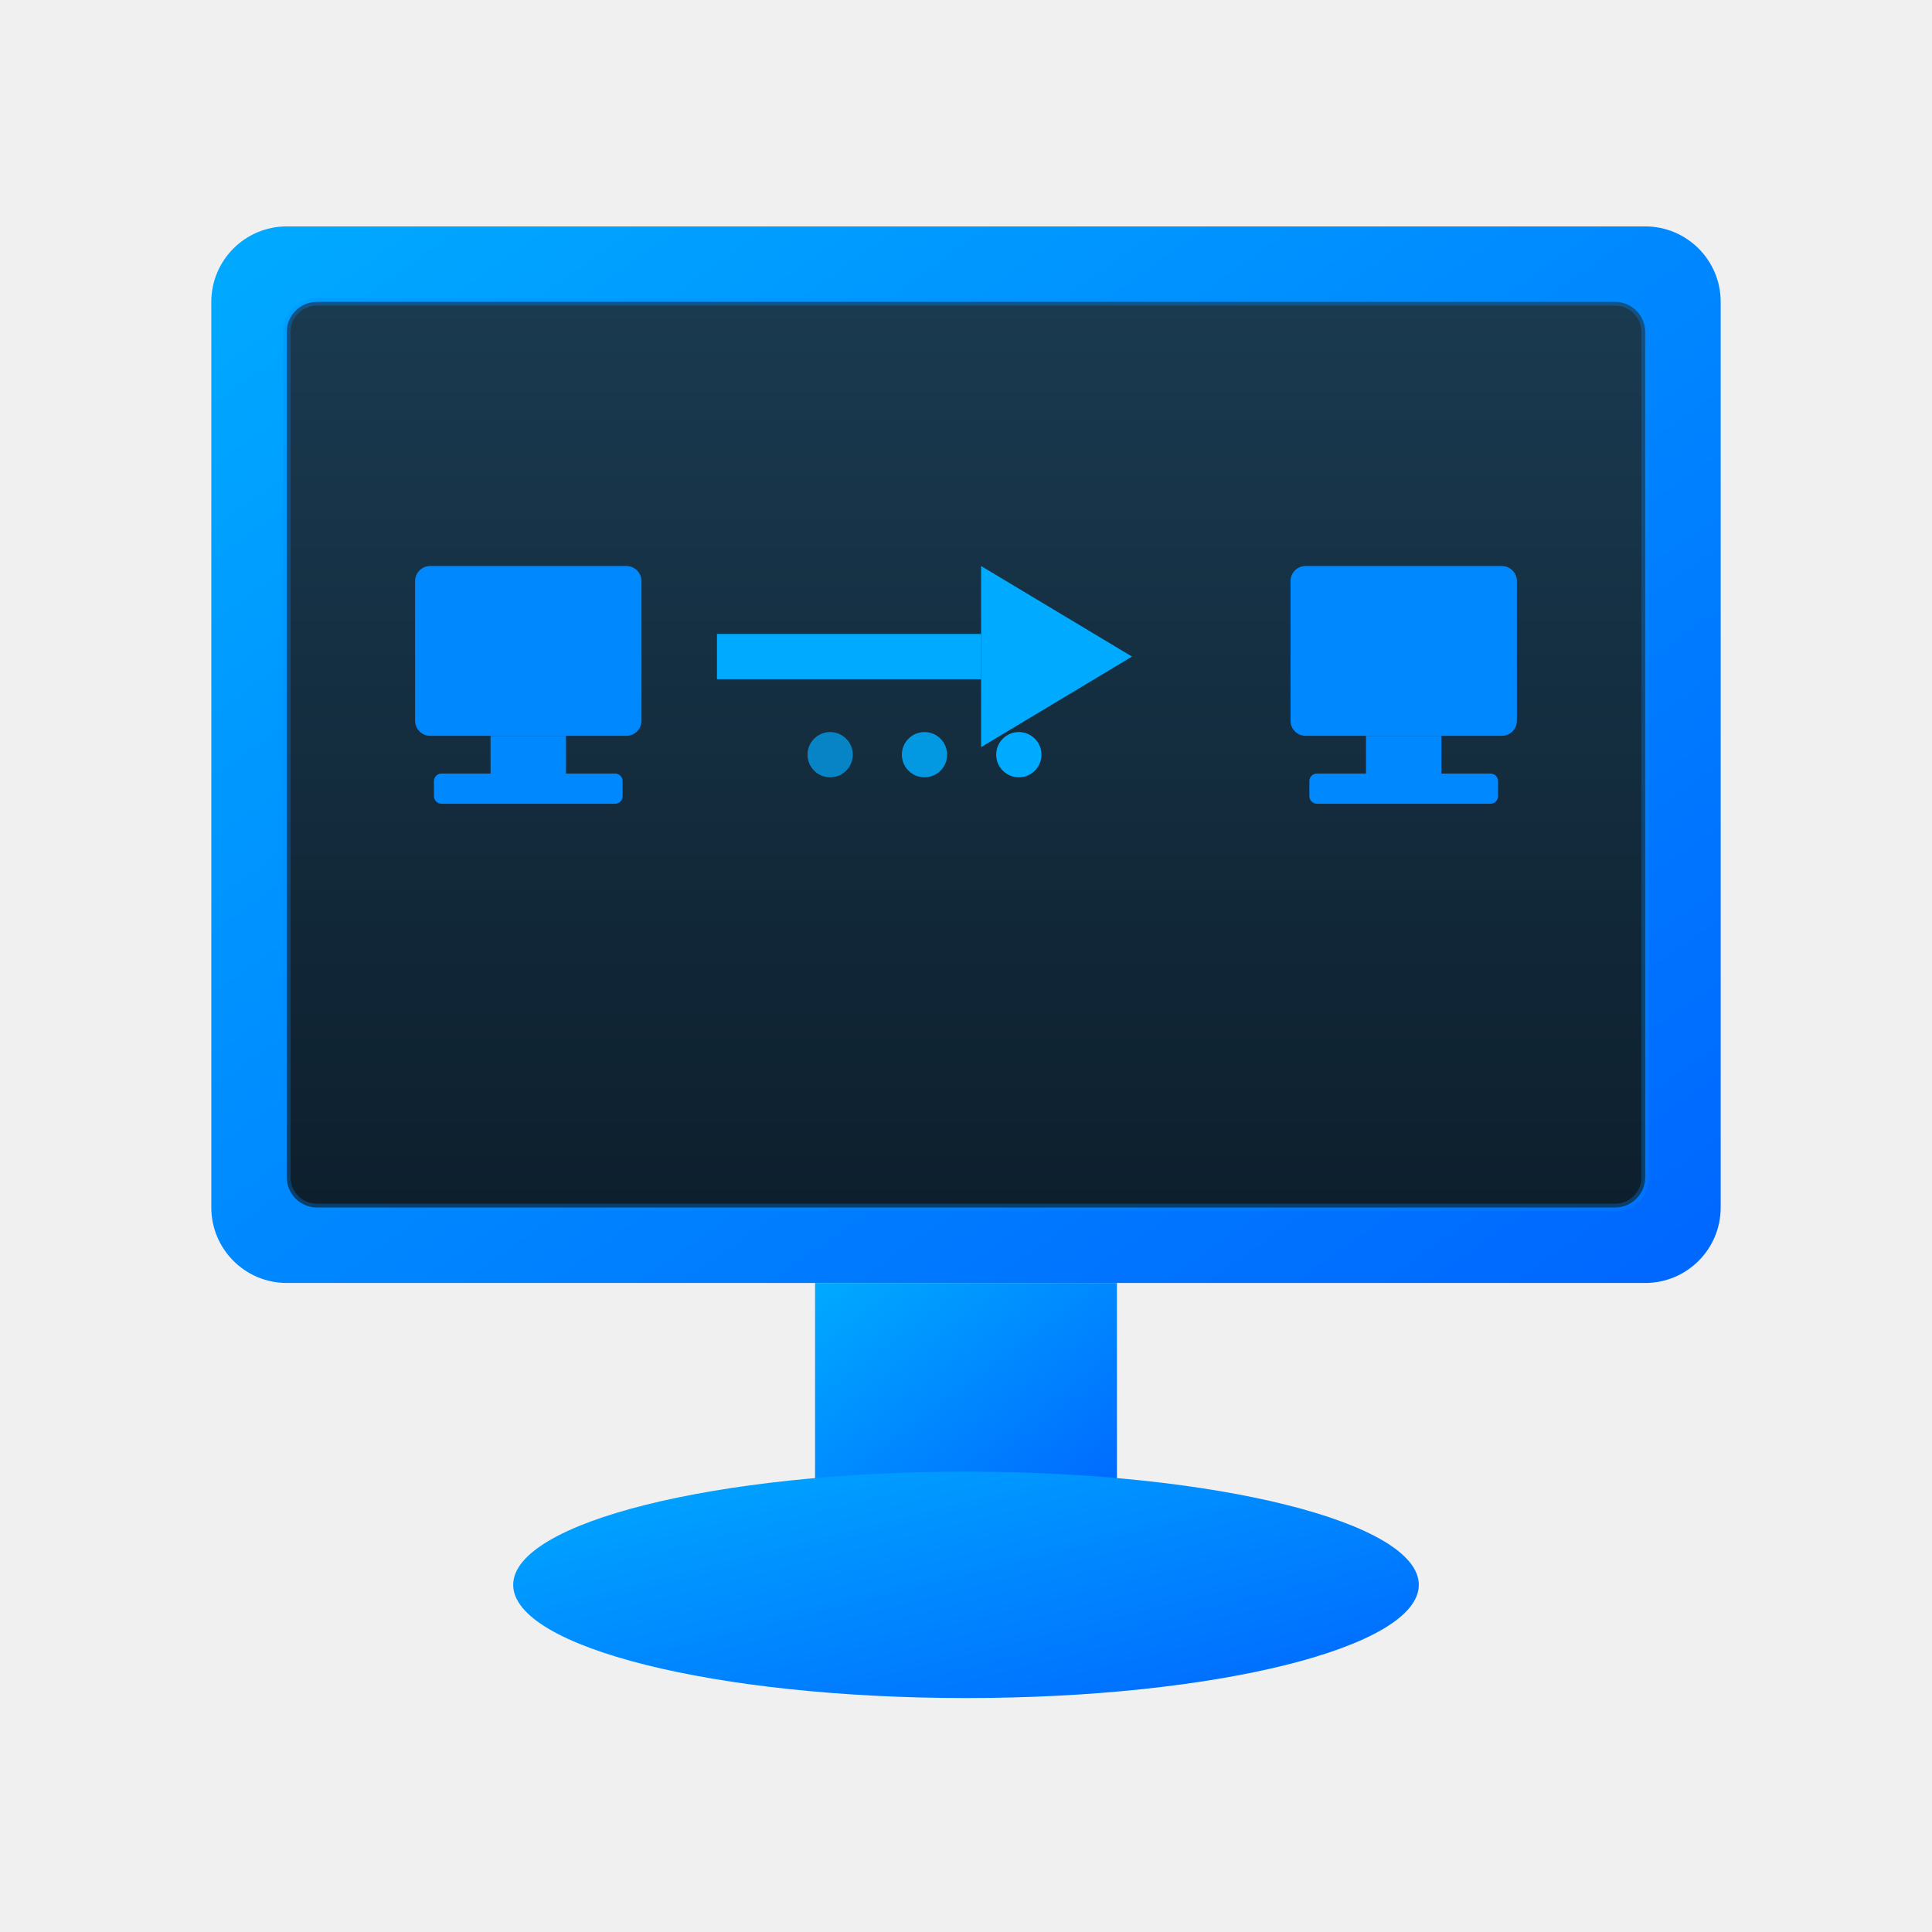
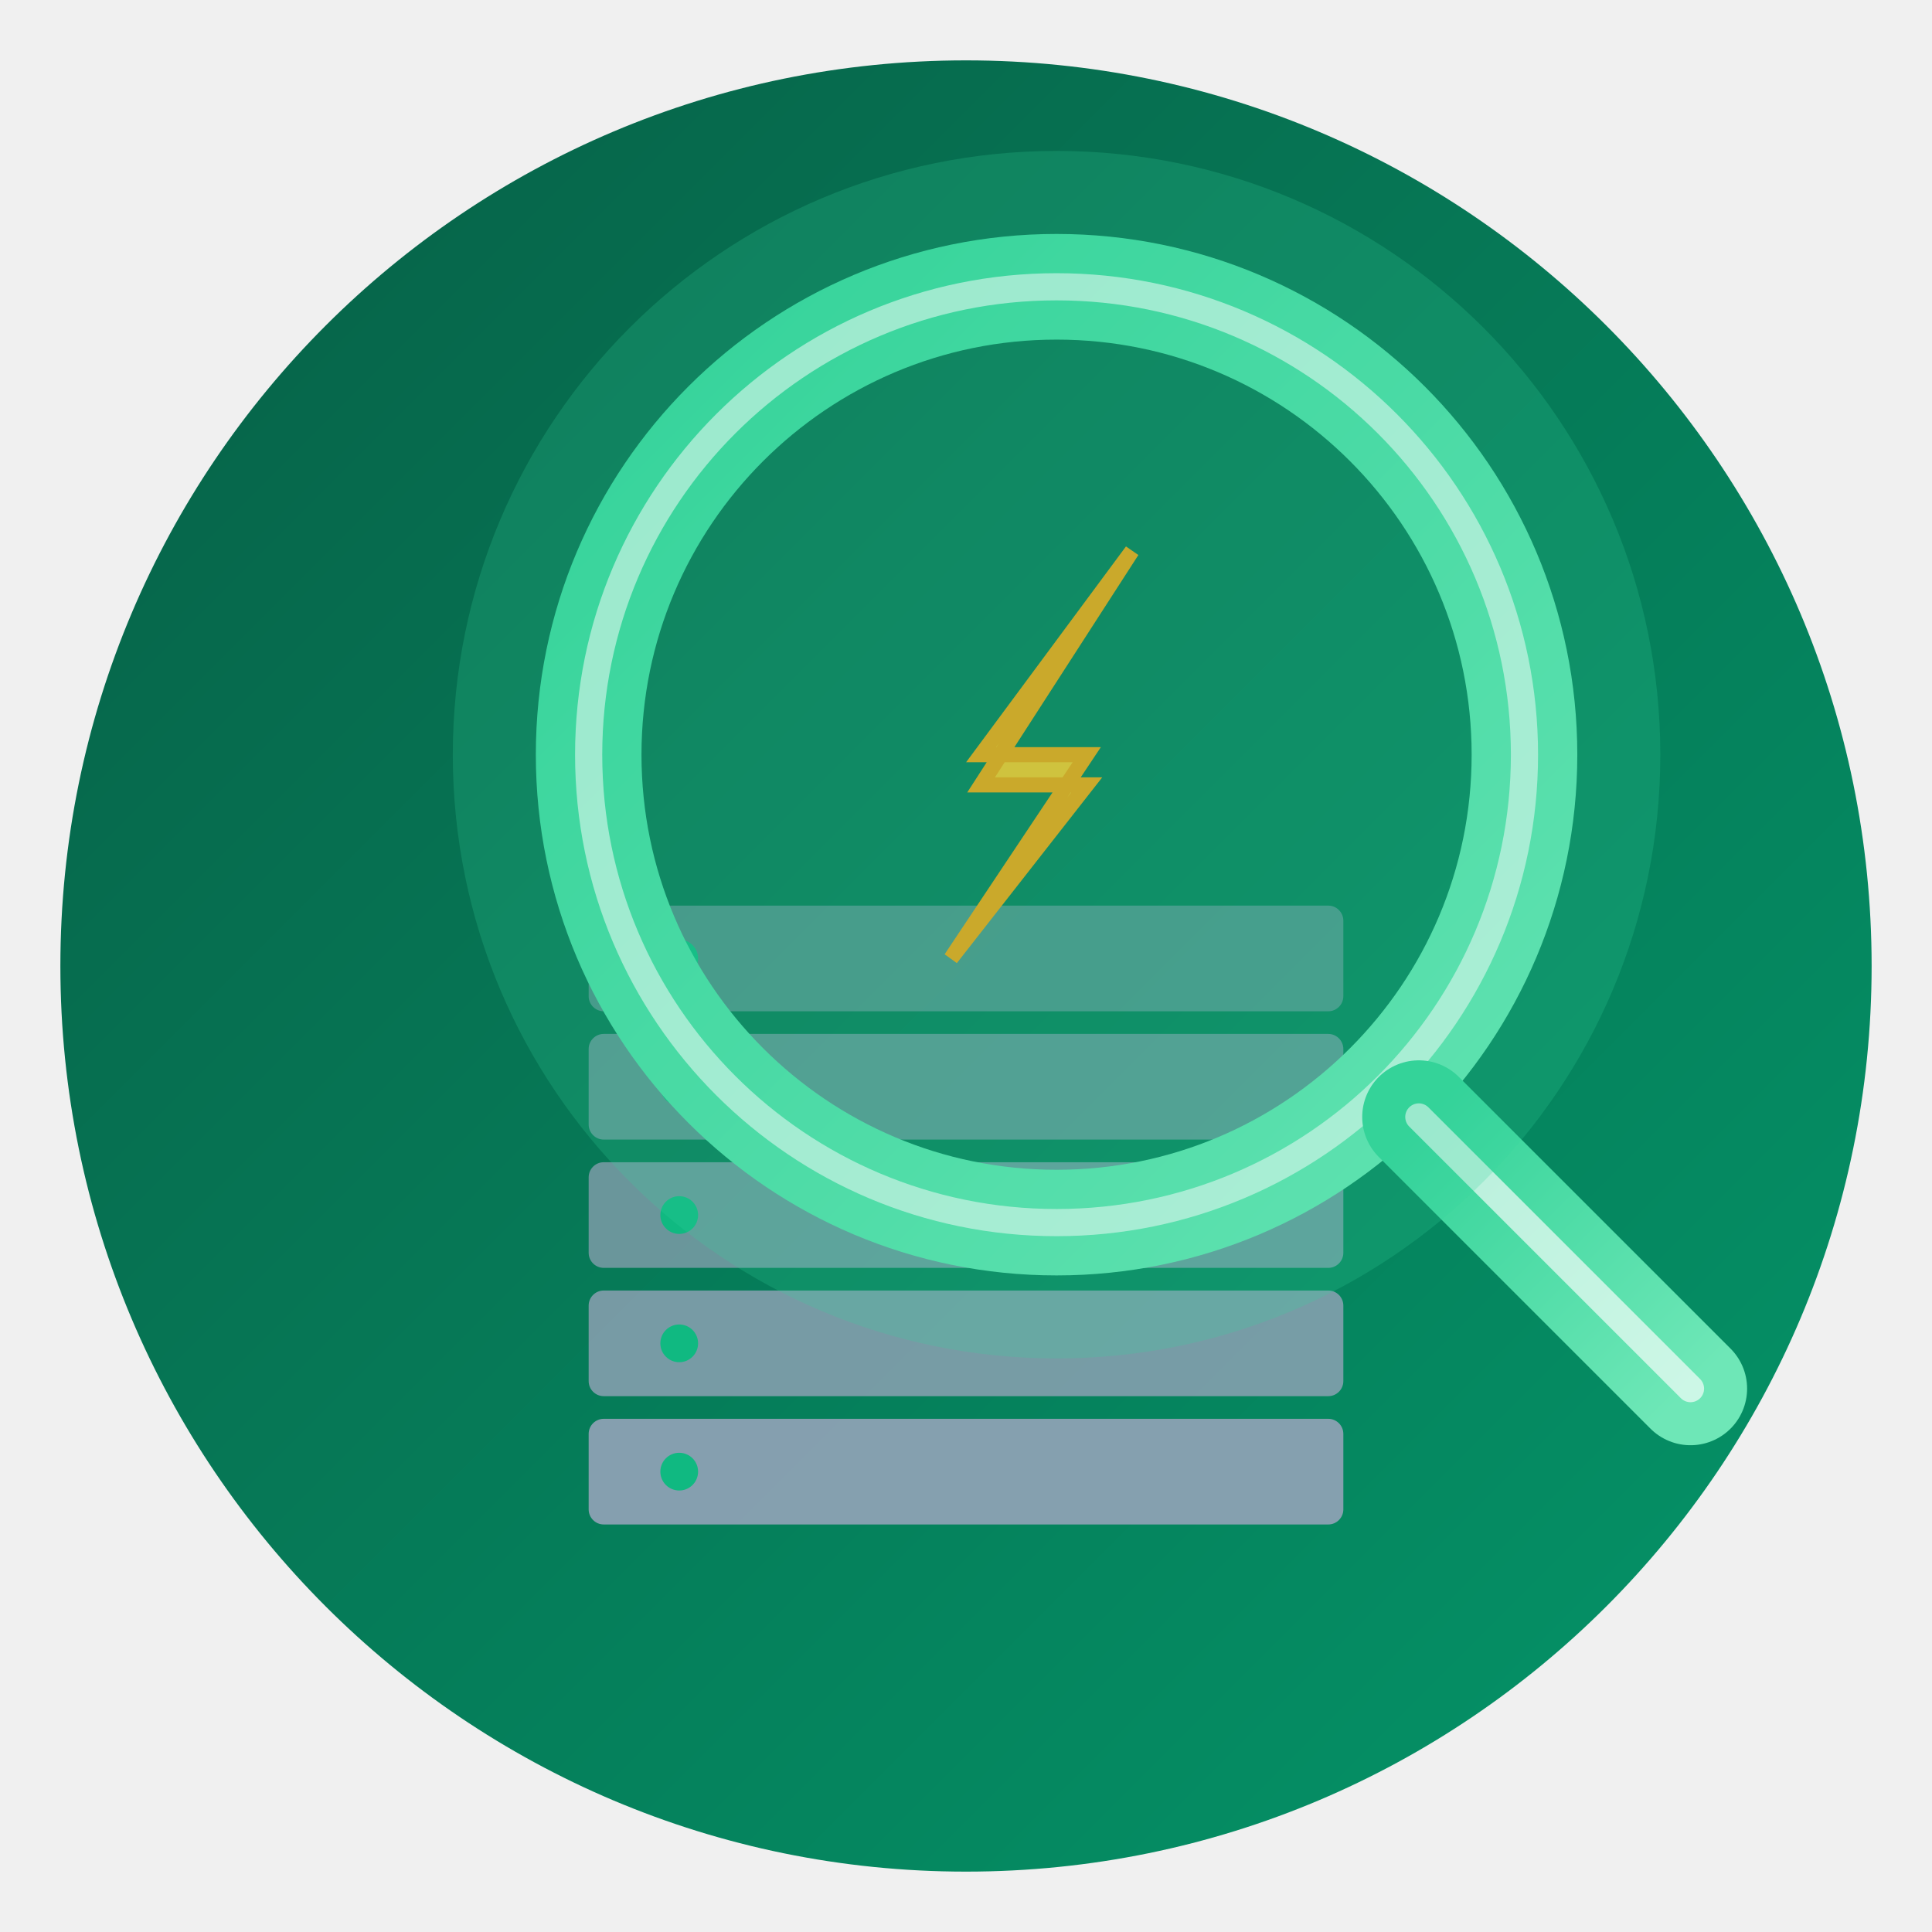
- <svg xmlns="http://www.w3.org/2000/svg" viewBox="0 0 512 512">
+ <svg xmlns="http://www.w3.org/2000/svg" width="256" height="256" viewBox="0 0 256 256">
  <defs>
-     <linearGradient id="blueGrad" x1="0%" y1="0%" x2="100%" y2="100%">
-       <stop offset="0%" style="stop-color:#00aaff;stop-opacity:1" />
-       <stop offset="100%" style="stop-color:#0066ff;stop-opacity:1" />
+     <linearGradient id="bgGradient" x1="0%" y1="0%" x2="100%" y2="100%">
+       <stop offset="0%" style="stop-color:#065f46;stop-opacity:1" />
+       <stop offset="100%" style="stop-color:#059669;stop-opacity:1" />
    </linearGradient>
-     <linearGradient id="screenGrad" x1="0%" y1="0%" x2="0%" y2="100%">
-       <stop offset="0%" style="stop-color:#1a3a50;stop-opacity:1" />
-       <stop offset="100%" style="stop-color:#0d1f2d;stop-opacity:1" />
+     <linearGradient id="glassGradient" x1="0%" y1="0%" x2="100%" y2="100%">
+       <stop offset="0%" style="stop-color:#34d399;stop-opacity:1" />
+       <stop offset="100%" style="stop-color:#6ee7b7;stop-opacity:1" />
    </linearGradient>
  </defs>
-   <rect x="56" y="60" width="400" height="280" rx="20" ry="20" fill="url(#blueGrad)" />
-   <rect x="76" y="80" width="360" height="240" rx="8" ry="8" fill="url(#screenGrad)" />
-   <rect x="216" y="340" width="80" height="60" fill="url(#blueGrad)" />
-   <ellipse cx="256" cy="420" rx="120" ry="30" fill="url(#blueGrad)" />
-   <g fill="#0088ff">
-     <rect x="110" y="150" width="60" height="45" rx="4" ry="4" fill="#0088ff" />
-     <rect x="130" y="195" width="20" height="10" fill="#0088ff" />
-     <rect x="115" y="205" width="50" height="8" rx="2" ry="2" fill="#0088ff" />
-     <rect x="342" y="150" width="60" height="45" rx="4" ry="4" fill="#0088ff" />
-     <rect x="362" y="195" width="20" height="10" fill="#0088ff" />
-     <rect x="347" y="205" width="50" height="8" rx="2" ry="2" fill="#0088ff" />
-     <rect x="190" y="168" width="70" height="12" fill="#00aaff" />
-     <polygon points="260,150 300,174 260,198" fill="#00aaff" />
-     <circle cx="220" cy="200" r="6" fill="#00aaff" opacity="0.7" />
-     <circle cx="245" cy="200" r="6" fill="#00aaff" opacity="0.85" />
-     <circle cx="270" cy="200" r="6" fill="#00aaff" />
+   <circle cx="128" cy="128" r="120" fill="url(#bgGradient)" />
+   <g transform="translate(128, 160)">
+     <rect x="-50" y="-40" width="100" height="14" rx="2" fill="#94a3b8" opacity="0.5" />
+     <rect x="-50" y="-23" width="100" height="14" rx="2" fill="#94a3b8" opacity="0.6" />
+     <rect x="-50" y="-6" width="100" height="14" rx="2" fill="#94a3b8" opacity="0.7" />
+     <rect x="-50" y="11" width="100" height="14" rx="2" fill="#94a3b8" opacity="0.8" />
+     <rect x="-50" y="28" width="100" height="14" rx="2" fill="#94a3b8" opacity="0.9" />
+     <circle cx="-38" cy="-33" r="2.5" fill="#10b981" />
+     <circle cx="-38" cy="-16" r="2.5" fill="#10b981" />
+     <circle cx="-38" cy="1" r="2.5" fill="#10b981" />
+     <circle cx="-38" cy="18" r="2.5" fill="#10b981" />
+     <circle cx="-38" cy="35" r="2.5" fill="#10b981" />
  </g>
-   <rect x="76" y="80" width="360" height="240" rx="8" ry="8" fill="none" stroke="#0088ff" stroke-width="2" opacity="0.3" />
+   <g transform="translate(140, 100)">
+     <circle cx="0" cy="0" r="62" fill="none" stroke="url(#glassGradient)" stroke-width="14" />
+     <circle cx="0" cy="0" r="62" fill="none" stroke="#ffffff" stroke-width="3.6" opacity="0.65" />
+     <path d="M 48 48 L 84 84" stroke="url(#glassGradient)" stroke-width="15" stroke-linecap="round" />
+     <path d="M 48 48 L 84 84" stroke="#ffffff" stroke-width="3.6" stroke-linecap="round" opacity="0.65" />
+     <path d="M 10 -27 L -10 0 L 4 0 L -14 27 L 4 4 L -10 4 Z" fill="#fbbf24" stroke="#f59e0b" stroke-width="2.0" />
+   </g>
+   <circle cx="140" cy="100" r="80" fill="#34d399" opacity="0.22" />
</svg>
